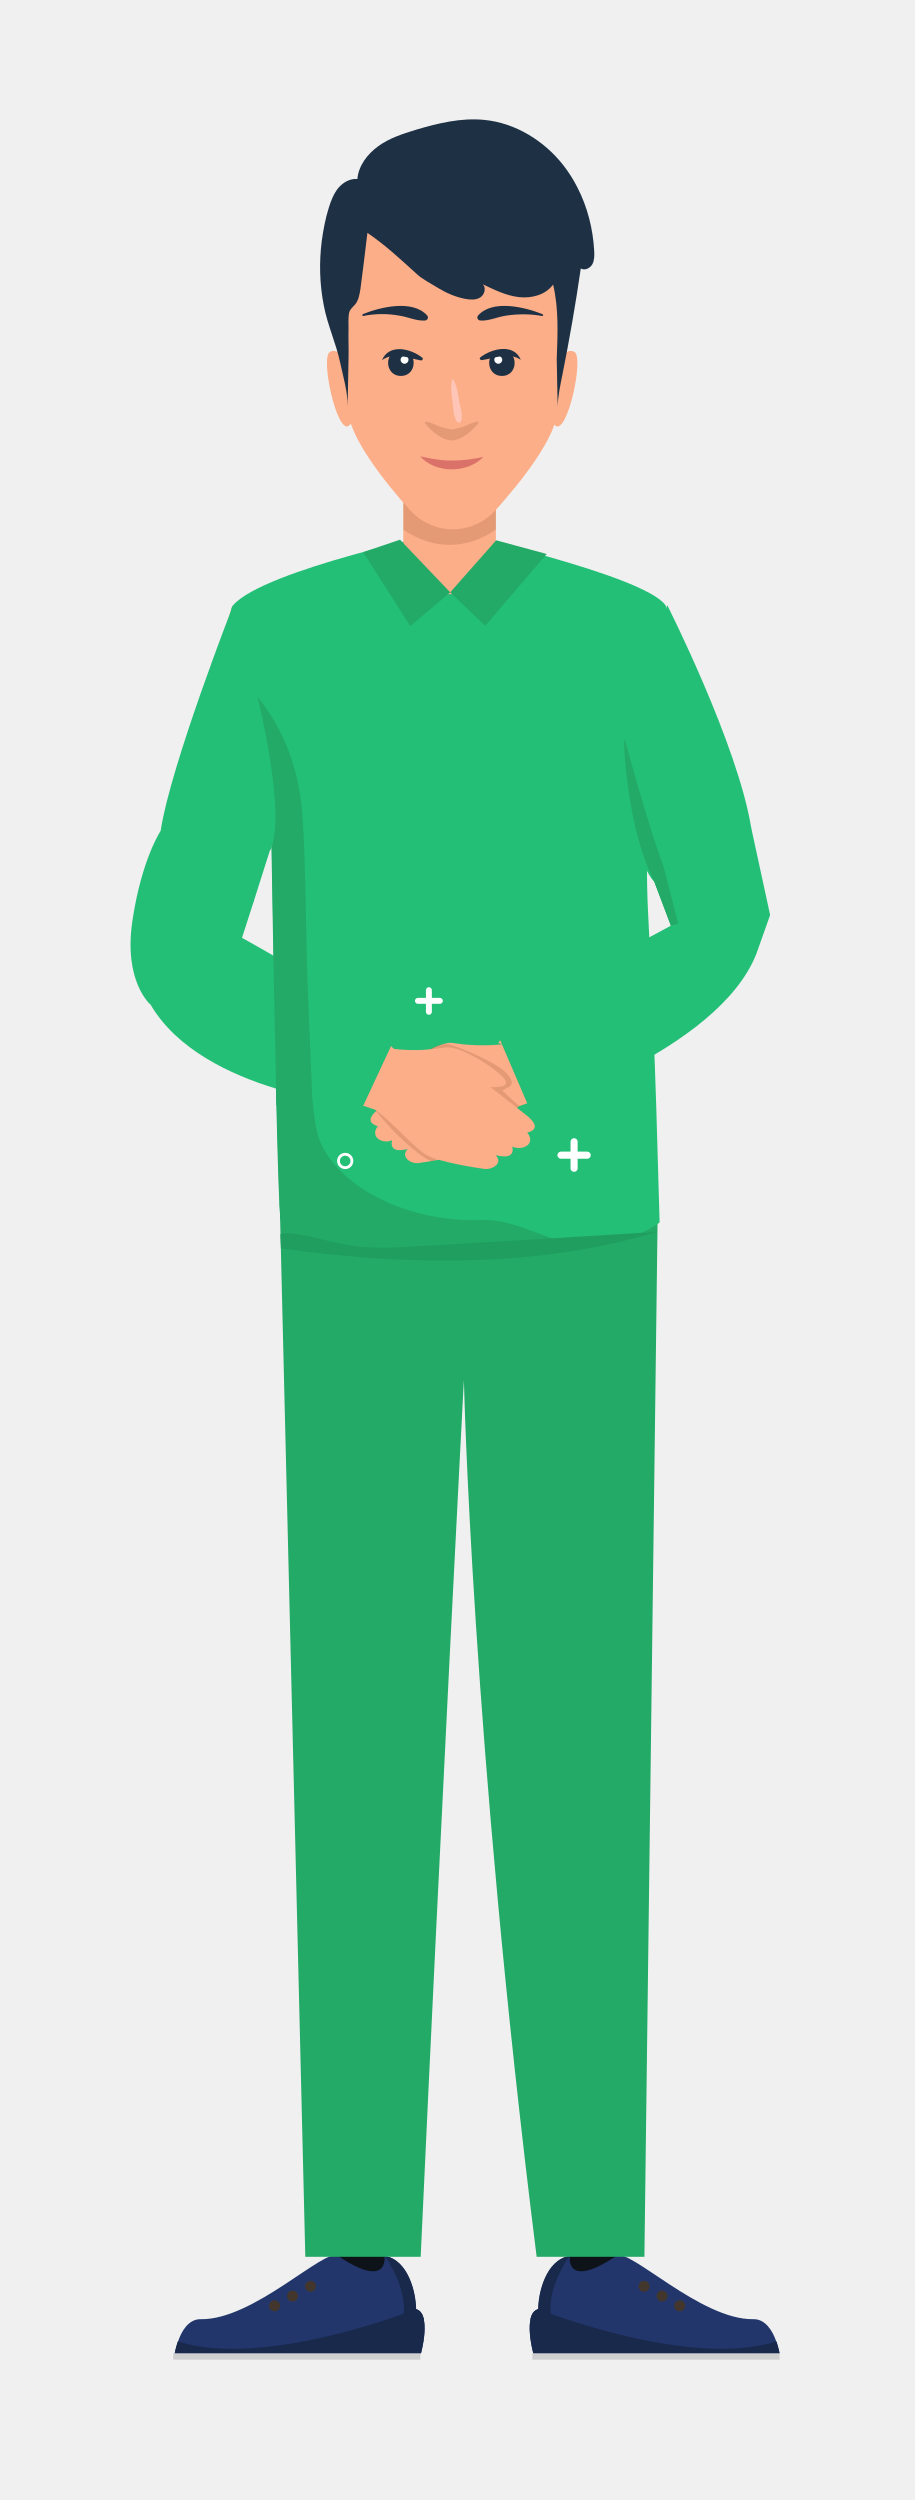
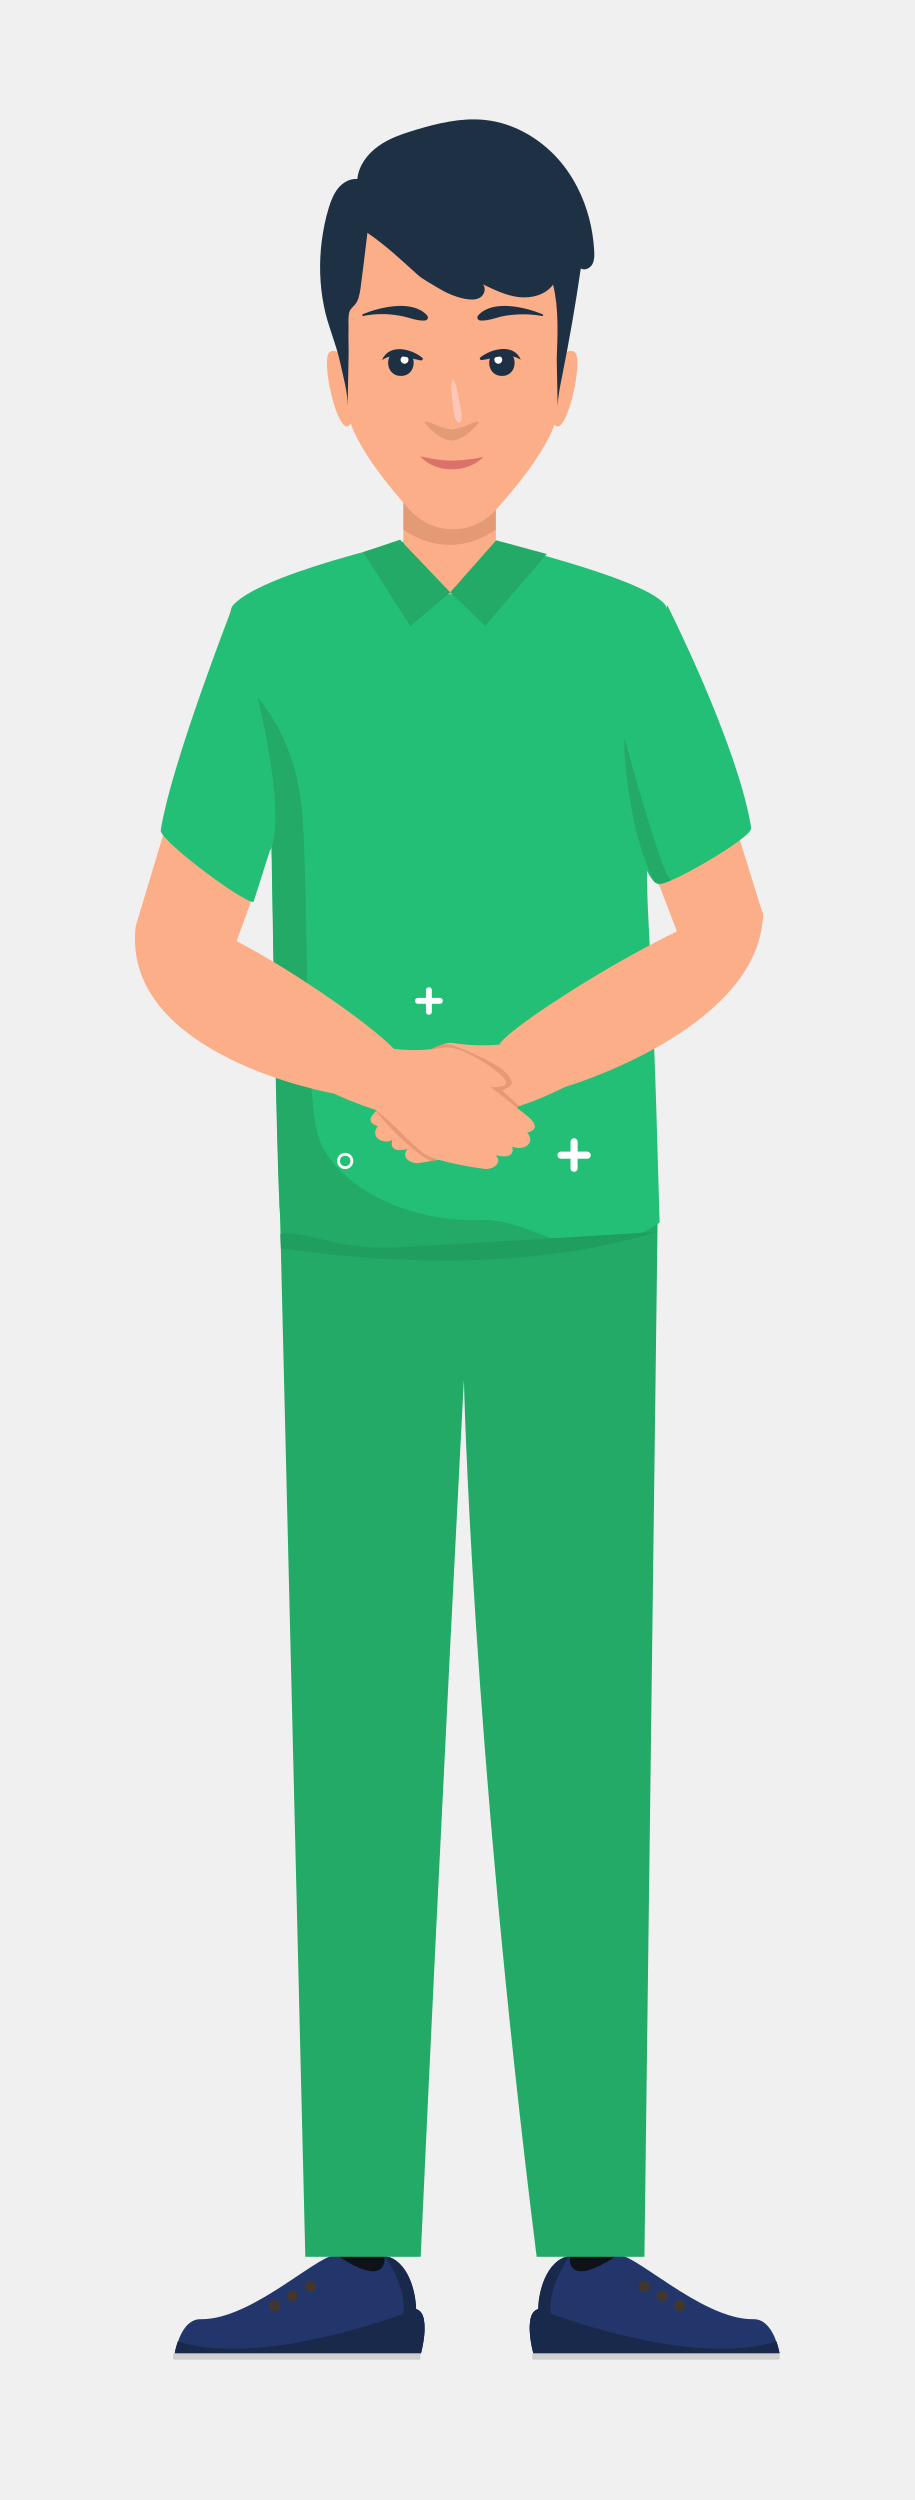
<svg xmlns="http://www.w3.org/2000/svg" version="1.1" id="Layer_1" x="0px" y="0px" viewBox="0 0 300.5 821.3" style="enable-background:new 0 0 300.5 821.3;" xml:space="preserve">
  <style type="text/css">
	.st0{fill:#FCAE88;}
	.st1{fill:#0E131A;}
	.st2{fill:#22366B;}
	.st3{fill:#18294C;}
	.st4{fill:#CFCFCF;}
	.st5{fill:#43362C;}
	.st6{fill:#22AA66;}
	.st7{fill:#24BF77;}
	.st8{opacity:0.32;fill:#B06D4D;enable-background:new    ;}
	.st9{fill:none;stroke:#FFFFFF;stroke-width:2.332;stroke-linecap:round;stroke-linejoin:round;}
	.st10{fill:none;stroke:#FFFFFF;stroke-width:1.941;stroke-linecap:round;stroke-linejoin:round;}
	.st11{fill:none;stroke:#FFFFFF;stroke-width:0.935;stroke-linecap:round;stroke-linejoin:round;}
	.st12{fill:#1E3144;}
	.st13{fill:#FFFFFF;}
	.st14{fill:#DB7269;}
	.st15{fill:#FFC5B6;}
	.st16{fill:#209E5F;}
</style>
  <g id="BACKGROUND">
</g>
  <g id="OBJECT">
    <g>
      <g>
        <polygon class="st0" points="76.2,199.3 44.9,303.2 75.6,315 95.7,259.9    " />
      </g>
    </g>
    <g>
      <g>
-         <polygon class="st0" points="219.2,199.3 250.6,300.2 227.9,315.9 205.3,261.4    " />
+         <polygon class="st0" points="219.2,199.3 250.6,300.2 223.5,308.9 205.3,261.4    " />
      </g>
    </g>
    <g id="doctor_23_">
      <g>
        <g>
          <polygon class="st1" points="203.8,756.9 205.2,723.7 187.3,723.7 185.9,756.9     " />
          <g>
            <path class="st2" d="M256.1,773.1h-80.9c0,0-1.9-6.8-0.9-11.1c0.4-1.7,1.1-3,2.6-3.4c0-5.3,2.5-16.1,10.3-17.5l0,0       c-0.1,0.4-1.4,11.2,15.3,0c4.2-2.8,27.7,21.1,45,20.8c4-0.1,6.4,4,7.5,7.3C255.8,771.4,256.1,773.1,256.1,773.1z" />
            <path class="st3" d="M187.1,741.1c-0.2,0.3-9.2,12.9-5.3,22.4c-2.6,0-5.1-0.6-7.6-1.5c0.4-1.7,1.1-3,2.6-3.4       C176.8,753.3,179.3,742.4,187.1,741.1C187.1,741,187.1,741,187.1,741.1z" />
            <rect x="174.9" y="773.1" class="st4" width="81.2" height="2.1" />
            <path class="st3" d="M256.1,773.1h-80.9c0,0-3.6-13.1,1.7-14.5c0,0,49.4,19.8,78.2,10.6C255.8,771.4,256.1,773.1,256.1,773.1z" />
            <g>
              <path class="st5" d="M213.4,751.1c0,1-0.8,1.8-1.8,1.8s-1.8-0.8-1.8-1.8s0.8-1.8,1.8-1.8C212.6,749.3,213.4,750.1,213.4,751.1        z" />
              <path class="st5" d="M219.3,754.3c0,1-0.8,1.8-1.8,1.8s-1.8-0.8-1.8-1.8s0.8-1.8,1.8-1.8C218.4,752.5,219.3,753.3,219.3,754.3        z" />
              <path class="st5" d="M225.1,757.5c0,1-0.8,1.8-1.8,1.8s-1.8-0.8-1.8-1.8s0.8-1.8,1.8-1.8S225.1,756.5,225.1,757.5z" />
            </g>
          </g>
        </g>
        <g>
          <polygon class="st1" points="109.7,756.9 108.3,723.7 126.2,723.7 127.6,756.9     " />
          <g>
            <path class="st2" d="M57.4,773.1h80.9c0,0,1.9-6.8,0.9-11.1c-0.4-1.7-1.1-3-2.6-3.4c0-5.3-2.5-16.1-10.3-17.5l0,0       c0.1,0.4,1.4,11.2-15.3,0c-4.2-2.8-27.7,21.1-45,20.8c-4.1-0.1-6.4,4-7.5,7.3C57.7,771.4,57.4,773.1,57.4,773.1z" />
            <path class="st3" d="M126.4,741.1c0.2,0.3,9.2,12.9,5.3,22.4c2.6,0,5.1-0.6,7.6-1.5c-0.4-1.7-1.1-3-2.6-3.4       C136.7,753.3,134.2,742.4,126.4,741.1C126.4,741,126.4,741,126.4,741.1z" />
            <rect x="56.9" y="773.1" class="st4" width="81.2" height="2.1" />
            <path class="st3" d="M57.4,773.1h80.9c0,0,3.6-13.1-1.7-14.5c0,0-49.4,19.8-78.2,10.6C57.7,771.4,57.4,773.1,57.4,773.1z" />
            <g>
              <path class="st5" d="M100.2,751.1c0,1,0.8,1.8,1.8,1.8s1.8-0.8,1.8-1.8s-0.8-1.8-1.8-1.8S100.2,750.1,100.2,751.1z" />
              <path class="st5" d="M94.3,754.3c0,1,0.8,1.8,1.8,1.8s1.8-0.8,1.8-1.8s-0.8-1.8-1.8-1.8C95.1,752.5,94.3,753.3,94.3,754.3z" />
              <path class="st5" d="M88.4,757.5c0,1,0.8,1.8,1.8,1.8s1.8-0.8,1.8-1.8s-0.8-1.8-1.8-1.8C89.2,755.7,88.4,756.5,88.4,757.5z" />
            </g>
          </g>
        </g>
        <g>
          <path class="st6" d="M91.9,395.2l8.4,346.2h37.9c6.7-146.1,14.2-288.1,14.2-288.1s2.5,117.2,23.9,288.1h35.4l4.4-346.2H91.9z" />
        </g>
      </g>
    </g>
    <path class="st7" d="M216.7,401.6c-20.3,15.5-102.3,13.1-124.5-0.9C90.8,383.6,89,259.9,89,259.9s-17.5-55.4-12.4-61.1   c10.3-11.7,70.7-24.2,70.7-24.2s64.2,14.2,71.3,24.2c3.4,4.9-8.2,52.1-5.7,100.9C215.6,351.4,216.1,384,216.7,401.6z" />
    <g>
      <rect x="132.5" y="158.5" class="st0" width="30.4" height="36.7" />
      <path class="st8" d="M132.5,158.5V174c4.7,3.2,9.8,5,15.2,5s10.5-1.8,15.2-5v-15.5H132.5z" />
    </g>
    <g>
      <g>
        <polygon class="st6" points="147.9,194.6 134.8,205.7 119.3,181.4 131.4,177.3    " />
      </g>
      <g>
        <polygon class="st6" points="147.9,194.6 159.4,205.6 179.6,182 163,177.5    " />
      </g>
    </g>
    <g>
      <path class="st0" d="M232.4,308.1v0.3c0.7,8.9-2.9,17.5-9.7,23.3c-11.6,10-31.3,24.9-52.2,31.7c-5.5,4.2-11.9,12.4-15.5,14.5    s-14.8,3.8-17.5,4.2c-2.7,0.3-6-2.1-3.6-4.6c-4.2,1-5.7-0.2-5.1-2.9c-3.2,1.4-7.4-1.1-4.7-4.6c-1.6-0.6-4.6-1.8,0.4-5.8    c5-4.1,10.7-8.9,10.7-8.9s-6.2,0.5-4.5-2.4s12.9-10.7,17.7-10.3c4.8,0.5,35.2,7.4,73.7-29.8" />
      <path class="st8" d="M140.6,345.2c0,0,3.7-3.1,7.7-1.9s14.6,5.9,17.5,8.7c2.8,2.8,2.8,4.2,1.5,5s-2.3,1.3-2.3,1.3l5.6,5.1l-2.4,2    c0,0-25.1,16.7-26.5,16.1c-4.7-1.9-13.1-10.6-13.1-10.6s-5.1-5.8-5.4-6.2C123,364.3,140.6,345.2,140.6,345.2z" />
      <line class="st9" x1="188.6" y1="375.1" x2="188.6" y2="383.8" />
      <line class="st9" x1="192.9" y1="379.5" x2="184.3" y2="379.5" />
      <line class="st10" x1="140.9" y1="325.3" x2="140.9" y2="332.4" />
      <line class="st10" x1="144.5" y1="328.8" x2="137.3" y2="328.8" />
      <circle class="st11" cx="113.4" cy="381.4" r="2.2" />
      <path class="st0" d="M56.1,308.1v0.3c-0.6,8.8,3.2,17.3,10,22.9c12.5,10.2,34.3,26,57.2,33.3c6,4.3,12.9,12.7,16.9,14.9    c3.9,2.2,15.9,4.1,18.8,4.5c2.9,0.4,6.4-2,3.8-4.5c4.5,1.1,6.1-0.1,5.5-2.8c3.5,1.5,7.9-1,4.9-4.6c1.7-0.5,4.9-1.7-0.5-5.9    c-5.4-4.2-11.6-9.1-11.6-9.1s6.7,0.6,4.8-2.4s-14-11-19.2-10.6c-5.2,0.3-32.6,8.2-74.5-29.8" />
    </g>
    <g>
-       <path class="st0" d="M250.5,302.8c5.1-21.3-81.7,31.4-86.8,39.8c13.8,5.3,22.1,14.4,22.1,14.4S241.8,338.8,250.5,302.8z" />
+       <path class="st0" d="M250.5,302.8c5.1-21.3-81.3,31.8-86.4,40.2c13.8,5.3,21.7,14,21.7,14C186.1,357,247,338.8,250.5,302.8z" />
    </g>
    <path class="st6" d="M158.8,400.8c-27.8,1-49.9-13.1-54.3-27.7s-3.2-77.3-5.1-104.8c-1.3-18.9-8.4-34-20.8-45.9   c3.9,17.3,10.3,37.5,10.3,37.5s1.8,124.8,3.2,140.8c15.5,11.3,67.5,14.2,101.6,8.9C182.2,409.2,170,400.4,158.8,400.8z" />
    <g>
-       <path class="st0" d="M44.5,305c2.1-22.2,80.8,32.4,85.9,40.9c-13.8,5.3-22.1,14.4-22.1,14.4S40.5,347,44.5,305z" />
+       <path class="st0" d="M44.5,305c2.1-22.2,80.8,32.4,85.9,40.9c-13.8,5.3-21,13.3-21,13.3S40.5,347,44.5,305z" />
    </g>
    <g>
      <g>
        <path class="st0" d="M182.6,120.1c0,0,2.8-6.3,6.1-4.5s-2.4,27.6-6.3,24.2C178.5,136.3,182.6,120.1,182.6,120.1z" />
        <path class="st0" d="M114.5,120.1c0,0-2.8-6.3-6.1-4.5c-3.3,1.8,2.4,27.6,6.3,24.2C118.6,136.3,114.5,120.1,114.5,120.1z" />
        <path class="st0" d="M148.7,173.9L148.7,173.9c-5.3,0-10.4-2.3-14.1-6.4c-7.8-8.7-20.4-24.2-20.4-33.8L112,96.4     C112,76,129.6,63,148.7,63l0,0c11.8,0,23.1,4.9,29.9,13.5c4.2,5.3,6.8,11.9,6.8,19.7l-2.1,37.5c0,9.7-12.6,25.1-20.4,33.8     C159.2,171.6,154.1,173.9,148.7,173.9z" />
        <path class="st12" d="M189.7,61.6c-1.3-2.6-2.9-5.1-4.7-7.4c-6.3-8-15.7-13.8-25.8-14.8c-7.7-0.8-15.4,1.1-22.8,3.3     c-4.2,1.3-8.5,2.7-12.1,5.3s-6.5,6.4-6.9,10.8c-2.4-0.2-4.7,1.1-6.3,3c-1.5,1.9-2.4,4.2-3.1,6.5c-1.1,3.5-1.8,7.2-2.3,10.9     c-0.9,7.1-0.7,14.3,0.7,21.3c1.2,6.3,3.9,12,5.3,18.4c1,4.7,2.6,10,2.5,14.8l0.3-15.7c0.1-3.4-0.1-6.8,0-10.3     c0-1.4-0.1-3,0.1-4.4c0.2-1.6,1-2.1,2-3.2c1.2-1.4,1.5-3.3,1.8-5.1c0.8-6.2,1.6-12.3,2.3-18.5c5.9,4,11,8.8,16.2,13.5     c1.9,1.8,4.8,3.2,7,4.6c2.8,1.7,5.8,3,9,3.6c1.7,0.3,3.5,0.4,4.9-0.5s2-3.2,0.8-4.3c3.8,1.8,7.6,3.7,11.8,4.2s8.8-0.7,11.3-4.1     c1.9,7.8,1.5,16.5,1.2,24.4l0.3,15.7c0.1-3.6,0.9-7.2,1.6-10.7c2.3-11.5,4.3-23,6-34.7c1.3,0.8,3.1-0.1,3.8-1.4s0.7-2.9,0.6-4.5     C194.8,75.2,193,68,189.7,61.6z" />
      </g>
      <g>
        <path class="st8" d="M153.4,139.7c-2.1,1-5,1.4-5,1.4s-2.9-0.4-5-1.4s-3.8-1.5-3.8-0.9s4.8,5.9,8.8,5.9s8.7-5.3,8.8-5.9     C157.3,138.2,155.5,138.7,153.4,139.7z" />
        <g>
          <g>
            <path class="st12" d="M131.7,123.5c5.6,0,5.6-8.6,0-8.6C126.1,114.9,126.1,123.5,131.7,123.5L131.7,123.5z" />
          </g>
          <path class="st13" d="M134.2,118.2c0,0.7-0.6,1.3-1.3,1.3s-1.3-0.6-1.3-1.3c0-0.7,0.6-1.3,1.3-1.3      C133.6,116.8,134.2,117.4,134.2,118.2z" />
          <g>
            <path class="st12" d="M125.5,118.3c4.1-2.8,8.4-0.7,12.7,0.1c0.5,0.1,1-0.5,0.5-0.9C135,114.5,127.8,112.8,125.5,118.3       C125.4,118.3,125.5,118.4,125.5,118.3L125.5,118.3z" />
          </g>
        </g>
        <g>
          <g>
            <path class="st12" d="M164.9,123.5c-5.6,0-5.6-8.6,0-8.6C170.4,114.9,170.5,123.5,164.9,123.5L164.9,123.5z" />
          </g>
          <path class="st13" d="M162.4,118.2c0,0.7,0.6,1.3,1.3,1.3s1.3-0.6,1.3-1.3c0-0.7-0.6-1.3-1.3-1.3      C163,116.8,162.4,117.4,162.4,118.2z" />
          <g>
            <path class="st12" d="M171.1,118.2c-2.3-5.5-9.6-3.7-13.3-0.8c-0.5,0.4,0.1,1,0.5,0.9C162.7,117.7,166.9,115.5,171.1,118.2       C171.1,118.4,171.2,118.3,171.1,118.2L171.1,118.2z" />
          </g>
        </g>
        <g>
          <path class="st12" d="M119.4,103.8c3.8-0.8,8-0.8,11.8-0.1c2.8,0.4,5.6,1.8,8.4,1.6c0.9-0.1,1.3-1,0.7-1.7      c-4.8-5.3-15.5-2.7-21.1-0.4C118.9,103.4,119,103.9,119.4,103.8L119.4,103.8z" />
        </g>
        <g>
          <path class="st12" d="M178.2,103.2c-5.7-2.3-16.3-4.9-21.1,0.4c-0.6,0.7-0.2,1.6,0.7,1.7c2.8,0.2,5.6-1.2,8.4-1.6      c3.9-0.6,8-0.6,11.8,0.1C178.5,103.9,178.6,103.4,178.2,103.2L178.2,103.2z" />
        </g>
        <g>
          <path class="st14" d="M138,149.9c1.9,0.4,3.6,0.8,5.3,1c1.7,0.3,3.4,0.4,5.1,0.4c1.7,0,3.4-0.1,5.1-0.3c1.7-0.2,3.5-0.5,5.3-0.9      c-1.3,1.4-3,2.4-4.8,3.1c-1.8,0.7-3.8,1-5.7,1s-3.9-0.4-5.7-1.1C140.9,152.4,139.3,151.3,138,149.9z" />
        </g>
        <g>
          <path class="st15" d="M148.5,124.8c-0.6,2.6-0.1,5,0.2,7.6c0.3,2,0.2,4.4,1.4,6.1c0.4,0.5,1.2,0.5,1.4-0.2      c0.6-2-0.2-4.2-0.6-6.2c-0.4-2.6-0.7-5-1.9-7.3C149,124.5,148.6,124.6,148.5,124.8L148.5,124.8z" />
        </g>
      </g>
    </g>
    <path class="st7" d="M76.6,198.8c0,0-20.6,52.8-23.8,74c-0.5,3.1,27,23.8,30.5,23.5l5.3-16.7C88.5,279.6,97.6,270.3,76.6,198.8z" />
    <path class="st7" d="M219.2,198.8c0,0,23.2,45.9,27.6,73.2c0.5,3.1-26.8,18.8-30.3,18.5s-7-12.3-7-12.3S198.1,270.3,219.2,198.8z" />
    <path class="st6" d="M215,289.8c0,0-5.2-9.4-7.9-26.2s-1.9-20.9-1.9-20.9s12.2,45,15.2,46.4C220.5,289.2,217.1,290.8,215,289.8z" />
    <path class="st16" d="M215.8,404.7c-38.8,11.8-82.4,11.2-123.5,5.4l-0.2-4.6c0,0,1.7-1.4,13.4,1.6s16.1,2.7,22,2.8   C133.4,409.8,215.8,404.7,215.8,404.7z" />
  </g>
-   <path class="st7" d="M215,289.8l5.4,14.3c0,0-42.4,22.5-54.1,32.5l-2.6,3.7l10.5,24.5c0,0,61.7-19.3,74.3-51.5l4.5-12.7l-6.2-28.6  C246.8,272,222.5,272.4,215,289.8z" />
-   <path class="st7" d="M83.3,296.3l-3.8,11.8c0,0,46.2,25.3,49.7,34l-9.9,21.2c0,0-52.6-3.9-69.8-33.2c0,0-9-7.5-6-27.6  c3-20.2,9.3-29.6,9.3-29.6S85.1,290.8,83.3,296.3z" />
-   <polygon class="st6" points="89.8,313.9 90.8,363.2 102.6,360.6 100.8,317.3 " />
-   <polygon class="st6" points="218,284.7 222.8,303.4 220.4,304.1 215,289.8 215.3,286.2 " />
</svg>
